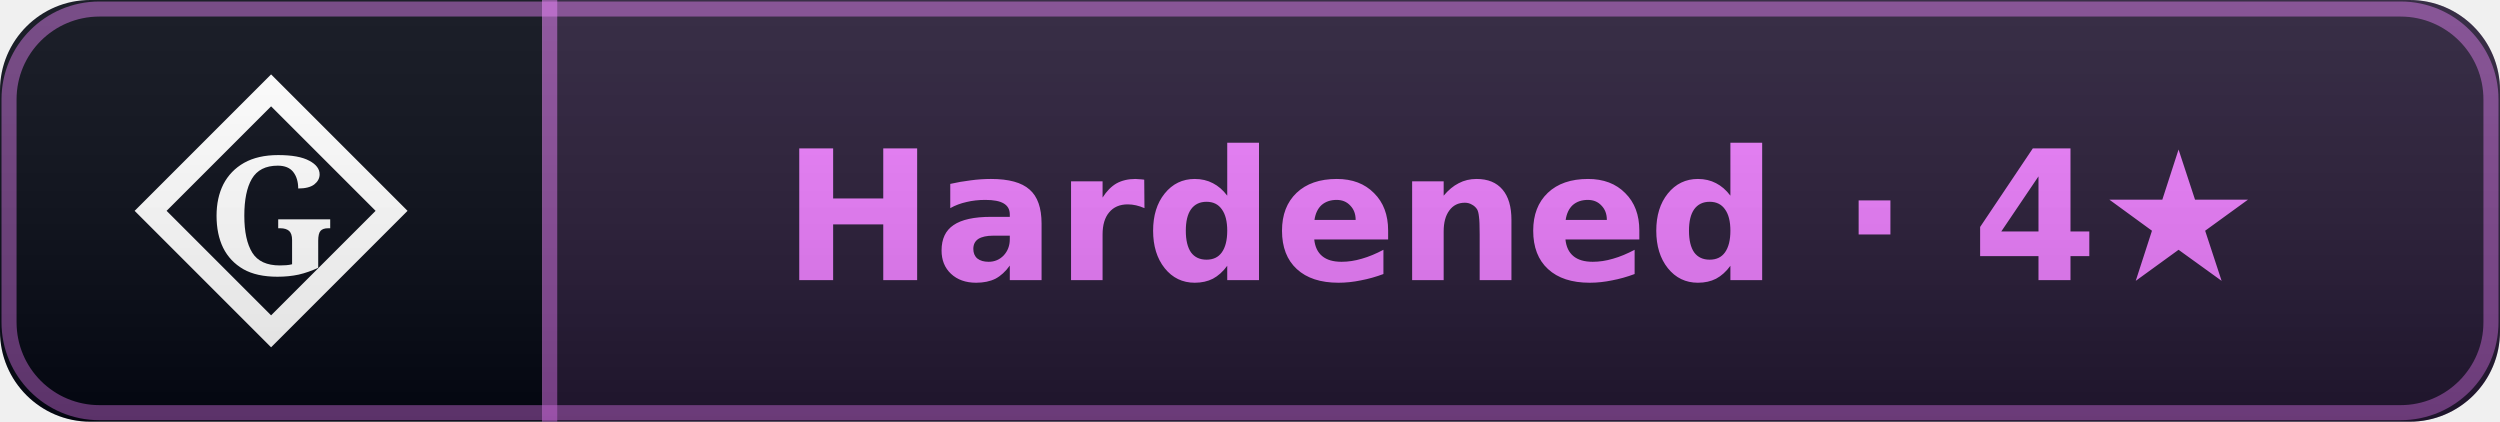
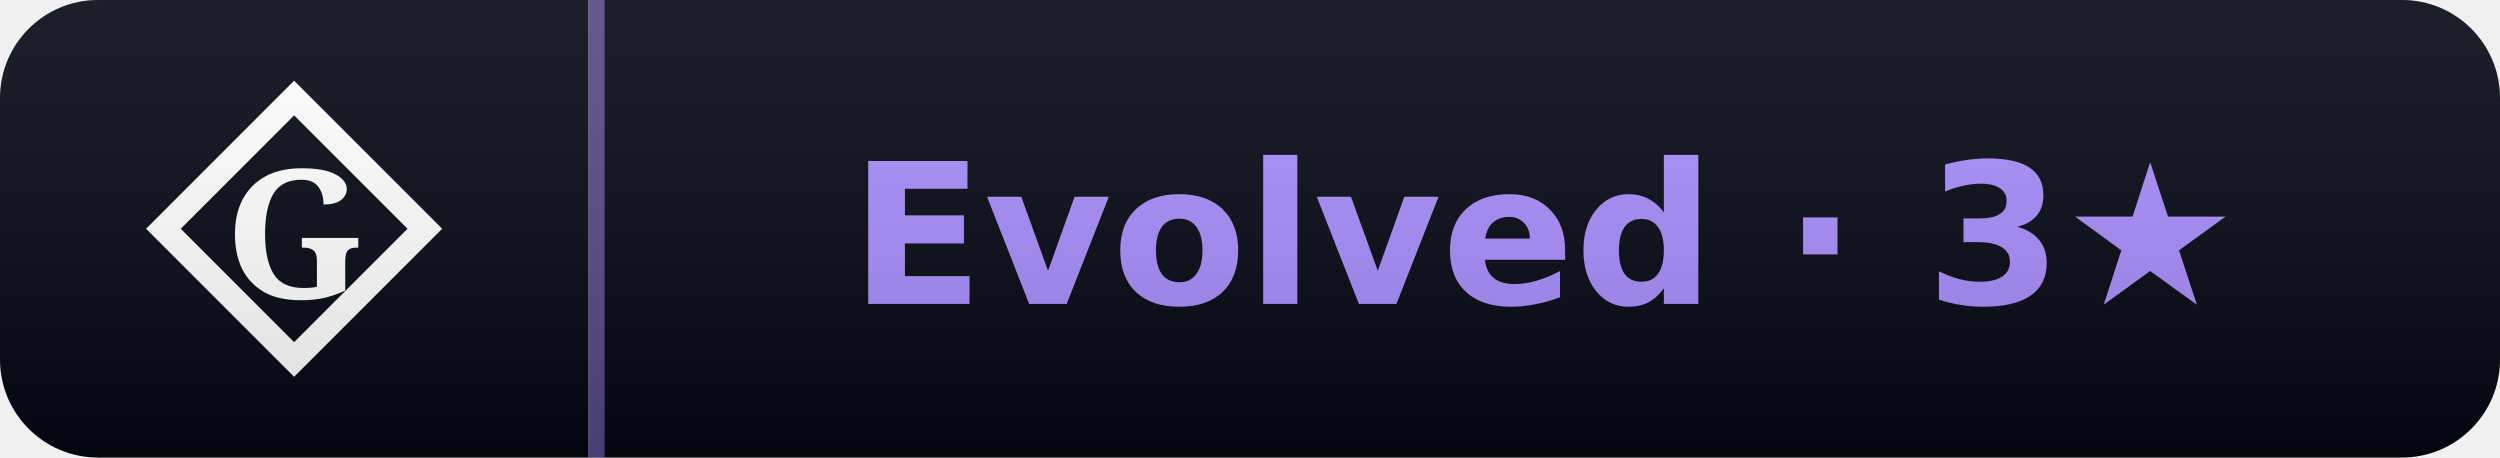
- <svg xmlns="http://www.w3.org/2000/svg" width="166" height="28" viewBox="0 0 166 28" role="img" aria-label="Gaia rank: Hardened (4 stars)">
+ <svg xmlns="http://www.w3.org/2000/svg" width="153" height="28" viewBox="0 0 153 28" role="img" aria-label="Gaia rank: Evolved (3 stars)">
  <linearGradient id="sh" x2="0" y2="100%">
    <stop offset="0" stop-color="#fff" stop-opacity=".10" />
    <stop offset="1" stop-opacity=".14" />
  </linearGradient>
  <clipPath id="rc">
-     <rect width="166" height="28" rx="6" fill="#fff" />
+     <rect width="153" height="28" rx="6" fill="#fff" />
  </clipPath>
  <g clip-path="url(#rc)">
    <rect width="36" height="28" fill="#030712" />
-     <rect x="36.0" width="130.0" height="28" fill="#030712" />
-     <rect x="36.0" width="130.0" height="28" fill="rgba(232,121,249,0.14)" />
-     <rect x="36.0" width="1" height="28" fill="rgba(232,121,249,0.5)" />
+     <rect x="36.0" width="117.0" height="28" fill="#030712" />
+     <rect x="36.0" width="1" height="28" fill="rgba(167,139,250,0.5)" />
    <path d="M 18.0 6 L 26.0 14 L 18.0 22 L 10.0 14 Z" fill="none" stroke="#ffffff" stroke-width="1.5" stroke-linejoin="miter" />
    <text x="18.0" y="14" font-family="EB Garamond, Georgia, serif" font-weight="600" font-size="11" fill="#ffffff" text-anchor="middle" dominant-baseline="central">G</text>
-     <text x="101.0" y="18.6" font-family="Verdana,DejaVu Sans,sans-serif" font-size="12" font-weight="700" text-anchor="middle" fill="#e879f9">Hardened · 4★</text>
-     <rect x="0.6" y="0.6" width="164.8" height="26.8" fill="none" stroke="rgba(232,121,249,0.45)" stroke-width="1" rx="6" />
-     <rect width="166" height="28" fill="url(#sh)" />
+     <text x="94.5" y="18.6" font-family="Verdana,DejaVu Sans,sans-serif" font-size="12" font-weight="700" text-anchor="middle" fill="#a78bfa">Evolved · 3★</text>
+     <rect width="153" height="28" fill="url(#sh)" />
  </g>
</svg>
